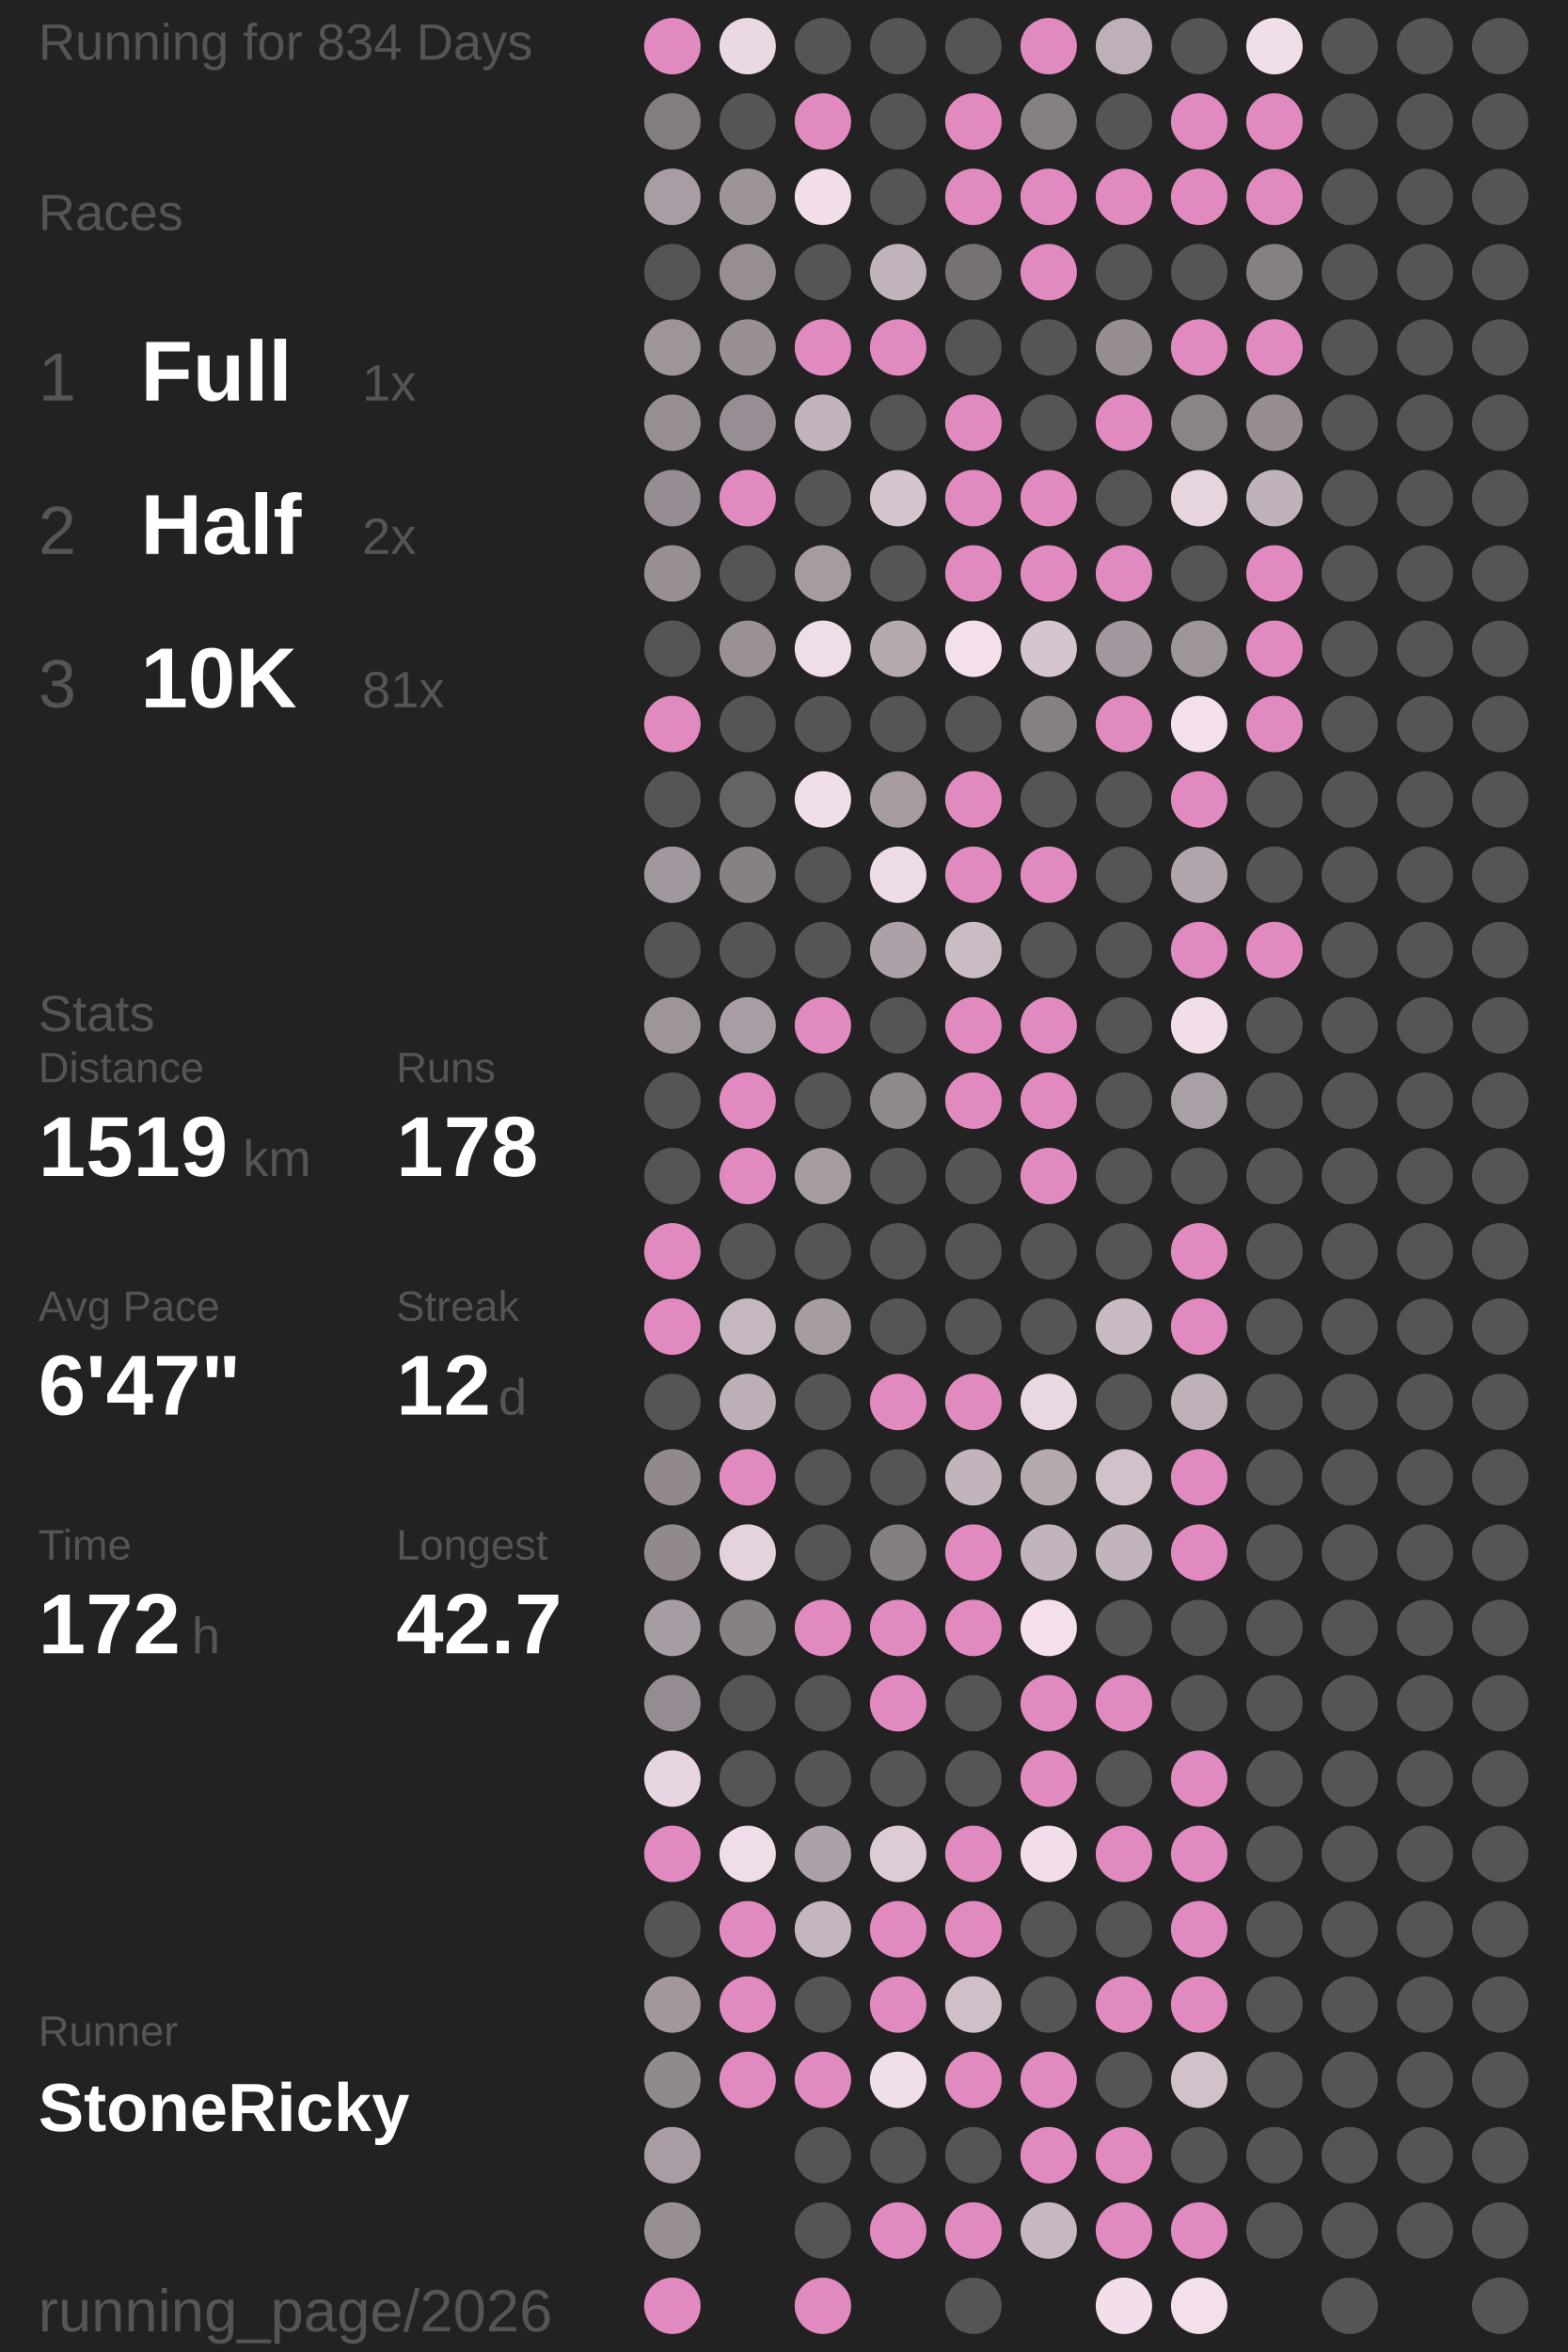
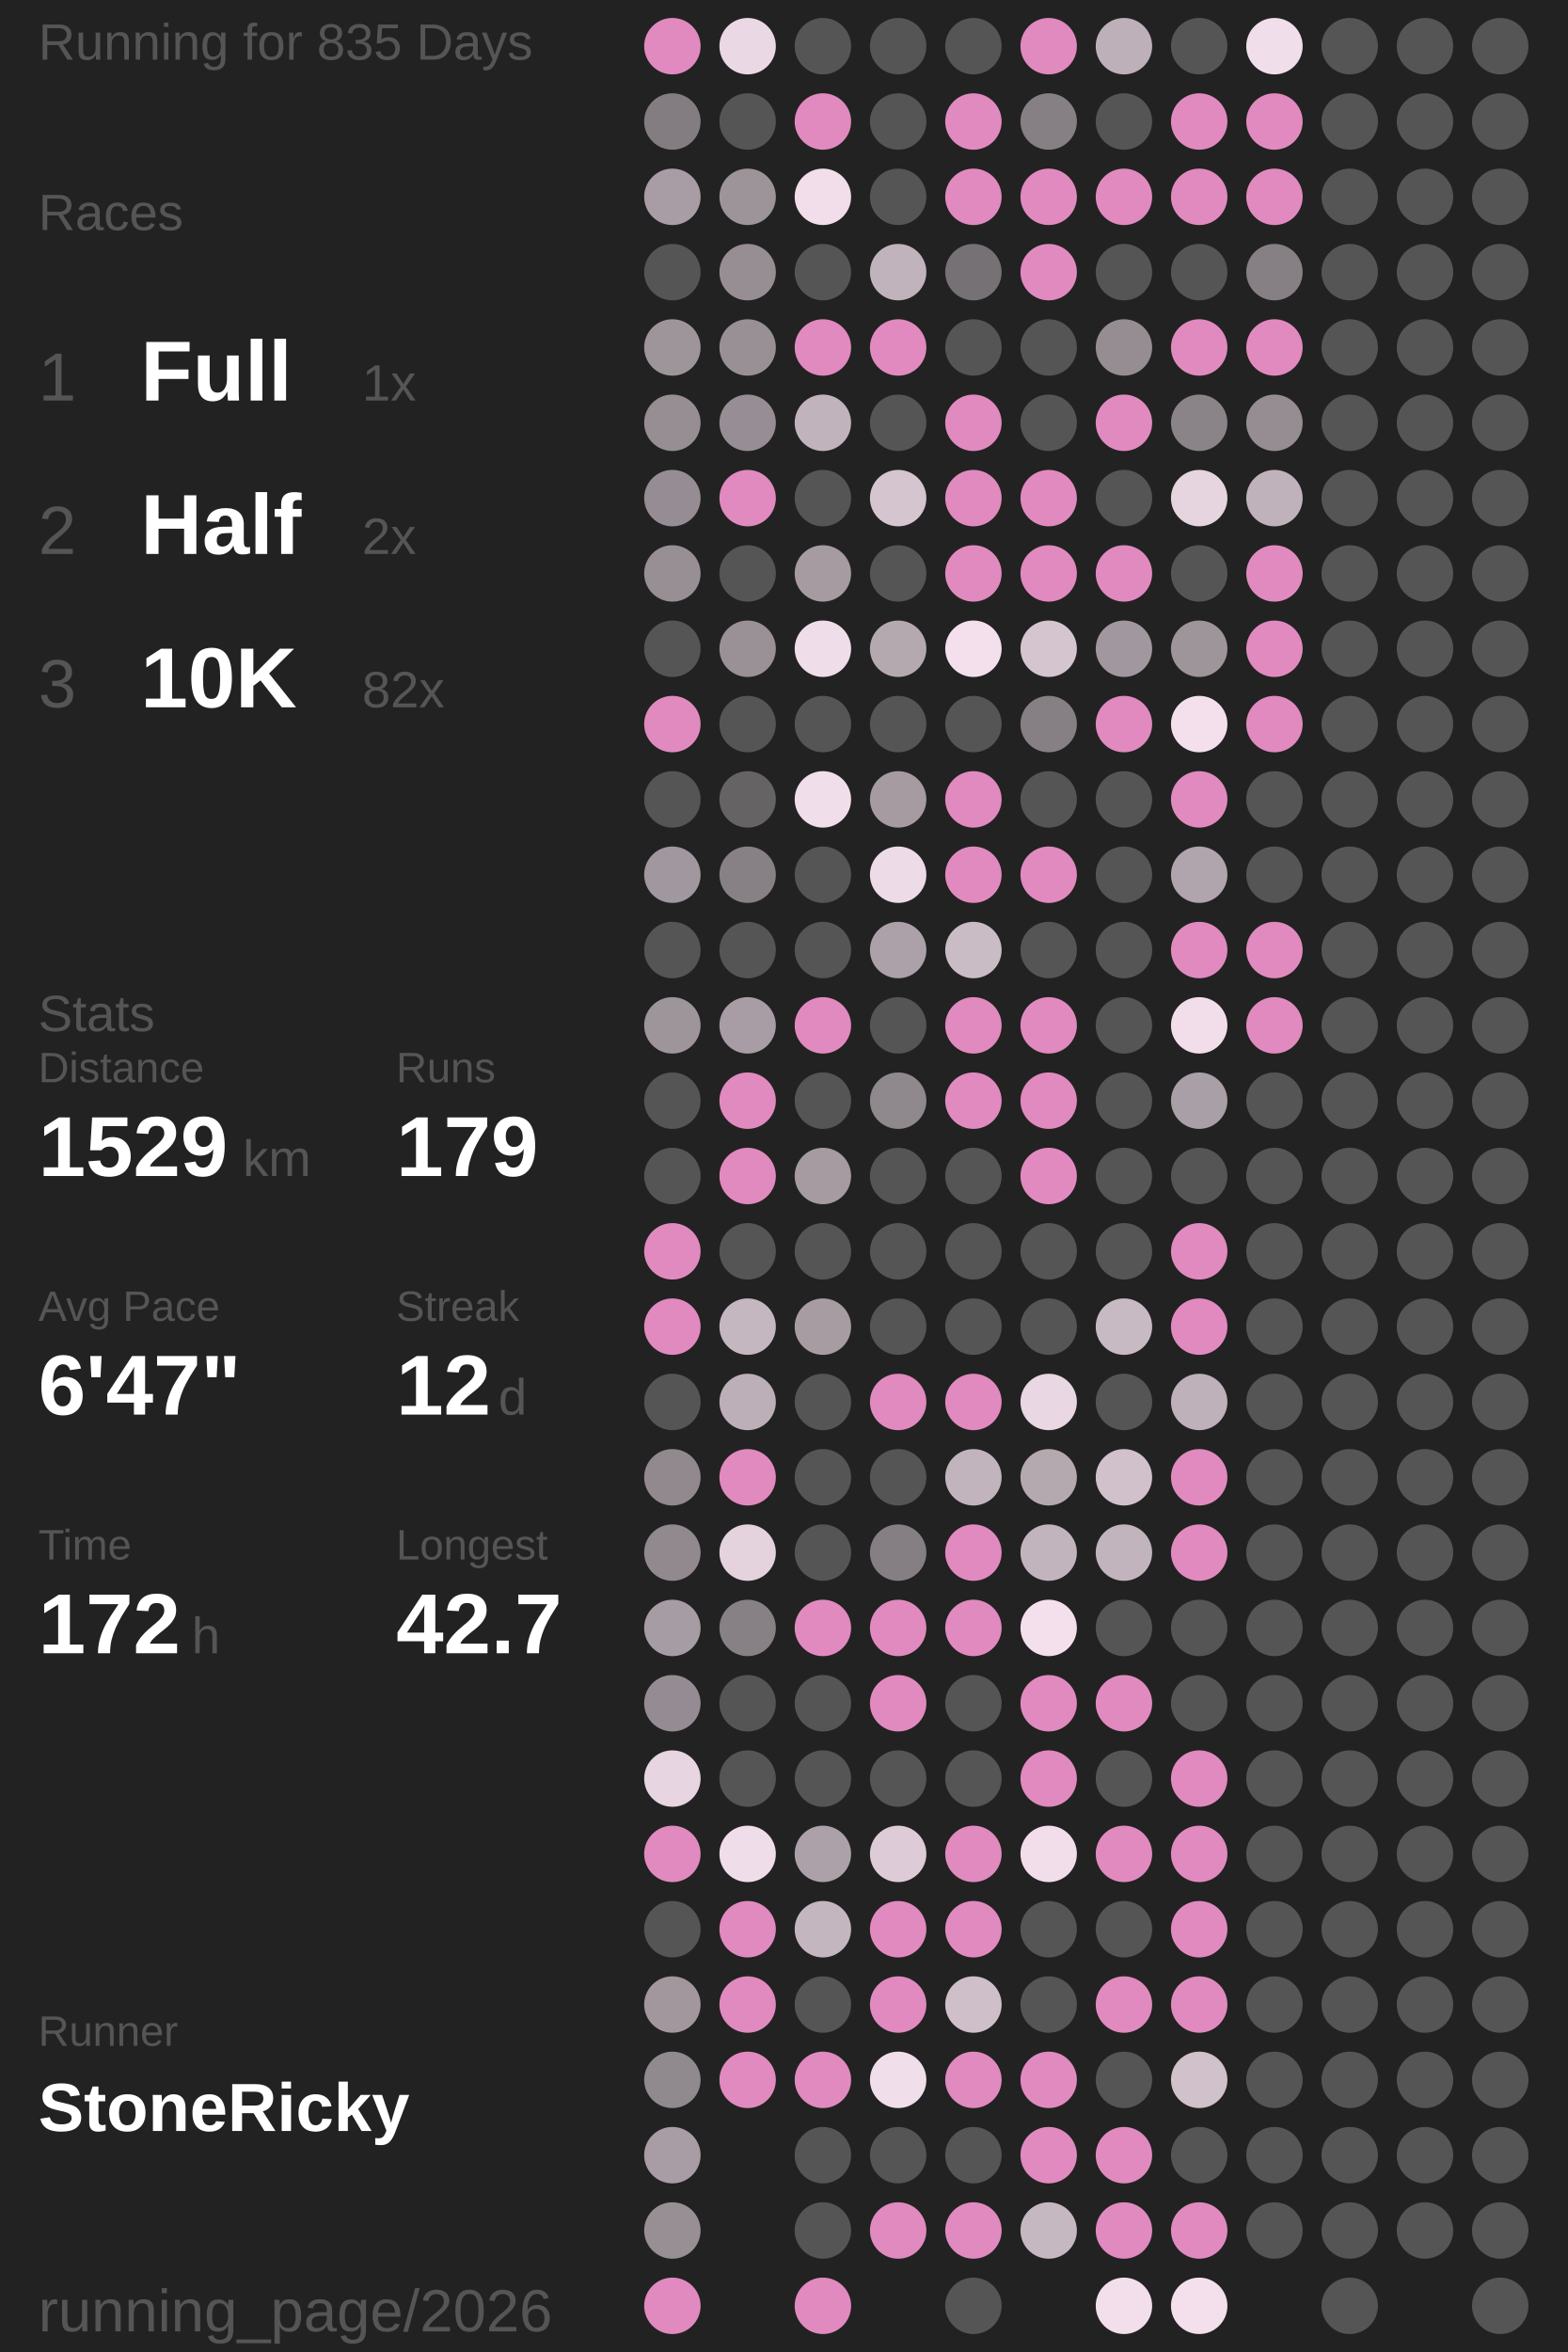
<svg xmlns="http://www.w3.org/2000/svg" baseProfile="full" height="300mm" version="1.1" viewBox="11,12,175,276" width="200mm">
  <defs />
  <rect fill="#222222" height="300" width="200" x="0" y="0" />
-   <text fill="#555555" style="font-size:6px; font-family:Arial;" x="11" y="19">Running for 834 Days</text>
+   <text fill="#555555" style="font-size:6px; font-family:Arial;" x="11" y="19">Running for 835 Days</text>
  <text fill="#555555" style="font-size:6px; font-family:Arial;" x="11" y="39">Races</text>
  <text fill="#555555" style="font-size:8px; font-family:Arial;" x="11" y="59">1</text>
  <text fill="#FFFFFF" style="font-size:10px; font-family:Arial; font-weight:bold;" x="23" y="59">Full</text>
  <text fill="#555555" style="font-size:6px; font-family:Arial;" x="49" y="59">1x</text>
  <text fill="#555555" style="font-size:8px; font-family:Arial;" x="11" y="77">2</text>
  <text fill="#FFFFFF" style="font-size:10px; font-family:Arial; font-weight:bold;" x="23" y="77">Half</text>
  <text fill="#555555" style="font-size:6px; font-family:Arial;" x="49" y="77">2x</text>
  <text fill="#555555" style="font-size:8px; font-family:Arial;" x="11" y="95">3</text>
  <text fill="#FFFFFF" style="font-size:10px; font-family:Arial; font-weight:bold;" x="23" y="95">10K</text>
-   <text fill="#555555" style="font-size:6px; font-family:Arial;" x="49" y="95">81x</text>
+   <text fill="#555555" style="font-size:6px; font-family:Arial;" x="49" y="95">82x</text>
  <text fill="#555555" style="font-size:6px; font-family:Arial;" x="11" y="133">Stats</text>
  <text fill="#555555" style="font-size:5px; font-family:Arial;" x="11" y="139">Distance</text>
-   <text fill="#FFFFFF" style="font-size:10px; font-family:Arial; font-weight:bold;" x="11" y="150">1519</text>
+   <text fill="#FFFFFF" style="font-size:10px; font-family:Arial; font-weight:bold;" x="11" y="150">1529</text>
  <text fill="#555555" style="font-size:6px; font-family:Arial;" x="35" y="150">km</text>
  <text fill="#555555" style="font-size:5px; font-family:Arial;" x="53" y="139">Runs</text>
-   <text fill="#FFFFFF" style="font-size:10px; font-family:Arial; font-weight:bold;" x="53" y="150">178</text>
+   <text fill="#FFFFFF" style="font-size:10px; font-family:Arial; font-weight:bold;" x="53" y="150">179</text>
  <text fill="#555555" style="font-size:5px; font-family:Arial;" x="11" y="167">Avg Pace</text>
  <text fill="#FFFFFF" style="font-size:10px; font-family:Arial; font-weight:bold;" x="11" y="178">6'47"</text>
  <text fill="#555555" style="font-size:5px; font-family:Arial;" x="53" y="167">Streak</text>
  <text fill="#FFFFFF" style="font-size:10px; font-family:Arial; font-weight:bold;" x="53" y="178">12</text>
  <text fill="#555555" style="font-size:6px; font-family:Arial;" x="65" y="178">d</text>
  <text fill="#555555" style="font-size:5px; font-family:Arial;" x="11" y="195">Time</text>
  <text fill="#FFFFFF" style="font-size:10px; font-family:Arial; font-weight:bold;" x="11" y="206">172</text>
  <text fill="#555555" style="font-size:6px; font-family:Arial;" x="29" y="206">h</text>
  <text fill="#555555" style="font-size:5px; font-family:Arial;" x="53" y="195">Longest</text>
  <text fill="#FFFFFF" style="font-size:10px; font-family:Arial; font-weight:bold;" x="53" y="206">42.7</text>
  <text fill="#555555" style="font-size:5px; font-family:Arial;" x="11" y="252.065">Runner</text>
  <text fill="#FFFFFF" style="font-size:8px; font-family:Arial; font-weight:bold;" x="11" y="262.065">StoneRicky</text>
  <text fill="#555555" style="font-size:7px; font-family:Arial;" x="11" y="285.581">running_page/2026</text>
  <circle cx="85.417" cy="17.419" fill="#E18ABF" r="3.312" />
  <circle cx="85.417" cy="26.258" fill="#837d81" r="3.312" />
  <circle cx="85.417" cy="35.097" fill="#a89da4" r="3.312" />
  <circle cx="85.417" cy="43.935" fill="#555555" r="3.312" />
  <circle cx="85.417" cy="52.774" fill="#9e959b" r="3.312" />
  <circle cx="85.417" cy="61.613" fill="#968e93" r="3.312" />
  <circle cx="85.417" cy="70.452" fill="#958d93" r="3.312" />
  <circle cx="85.417" cy="79.29" fill="#978f94" r="3.312" />
  <circle cx="85.417" cy="88.129" fill="#555555" r="3.312" />
  <circle cx="85.417" cy="96.968" fill="#E18ABF" r="3.312" />
  <circle cx="85.417" cy="105.806" fill="#555555" r="3.312" />
  <circle cx="85.417" cy="114.645" fill="#a1979e" r="3.312" />
  <circle cx="85.417" cy="123.484" fill="#555555" r="3.312" />
  <circle cx="85.417" cy="132.323" fill="#9e959b" r="3.312" />
  <circle cx="85.417" cy="141.161" fill="#555555" r="3.312" />
  <circle cx="85.417" cy="150" fill="#555555" r="3.312" />
  <circle cx="85.417" cy="158.839" fill="#E18ABF" r="3.312" />
  <circle cx="85.417" cy="167.677" fill="#E18ABF" r="3.312" />
  <circle cx="85.417" cy="176.516" fill="#555555" r="3.312" />
  <circle cx="85.417" cy="185.355" fill="#91898e" r="3.312" />
  <circle cx="85.417" cy="194.194" fill="#91898e" r="3.312" />
  <circle cx="85.417" cy="203.032" fill="#a69ca3" r="3.312" />
  <circle cx="85.417" cy="211.871" fill="#948c92" r="3.312" />
  <circle cx="85.417" cy="220.71" fill="#e7d5e1" r="3.312" />
  <circle cx="85.417" cy="229.548" fill="#E18ABF" r="3.312" />
  <circle cx="85.417" cy="238.387" fill="#555555" r="3.312" />
  <circle cx="85.417" cy="247.226" fill="#a1979d" r="3.312" />
  <circle cx="85.417" cy="256.065" fill="#90898e" r="3.312" />
  <circle cx="85.417" cy="264.903" fill="#a89da4" r="3.312" />
  <circle cx="85.417" cy="273.742" fill="#988f95" r="3.312" />
  <circle cx="85.417" cy="282.581" fill="#E18ABF" r="3.312" />
  <circle cx="94.25" cy="17.419" fill="#ebd8e5" r="3.312" />
  <circle cx="94.25" cy="26.258" fill="#555555" r="3.312" />
  <circle cx="94.25" cy="35.097" fill="#9d949a" r="3.312" />
  <circle cx="94.25" cy="43.935" fill="#978e94" r="3.312" />
  <circle cx="94.25" cy="52.774" fill="#999096" r="3.312" />
  <circle cx="94.25" cy="61.613" fill="#968e94" r="3.312" />
  <circle cx="94.25" cy="70.452" fill="#E18ABF" r="3.312" />
  <circle cx="94.25" cy="79.29" fill="#555555" r="3.312" />
  <circle cx="94.25" cy="88.129" fill="#9a9197" r="3.312" />
  <circle cx="94.25" cy="96.968" fill="#555555" r="3.312" />
  <circle cx="94.25" cy="105.806" fill="#656364" r="3.312" />
  <circle cx="94.25" cy="114.645" fill="#878085" r="3.312" />
  <circle cx="94.25" cy="123.484" fill="#555555" r="3.312" />
  <circle cx="94.25" cy="132.323" fill="#a89da4" r="3.312" />
  <circle cx="94.25" cy="141.161" fill="#E18ABF" r="3.312" />
  <circle cx="94.25" cy="150" fill="#E18ABF" r="3.312" />
  <circle cx="94.25" cy="158.839" fill="#555555" r="3.312" />
  <circle cx="94.25" cy="167.677" fill="#c5b7c0" r="3.312" />
  <circle cx="94.25" cy="176.516" fill="#bcafb8" r="3.312" />
  <circle cx="94.25" cy="185.355" fill="#E18ABF" r="3.312" />
  <circle cx="94.25" cy="194.194" fill="#e4d2dd" r="3.312" />
  <circle cx="94.25" cy="203.032" fill="#878085" r="3.312" />
  <circle cx="94.25" cy="211.871" fill="#555555" r="3.312" />
  <circle cx="94.25" cy="220.71" fill="#555555" r="3.312" />
  <circle cx="94.25" cy="229.548" fill="#f0ddea" r="3.312" />
  <circle cx="94.25" cy="238.387" fill="#E18ABF" r="3.312" />
  <circle cx="94.25" cy="247.226" fill="#E18ABF" r="3.312" />
  <circle cx="94.25" cy="256.065" fill="#E18ABF" r="3.312" />
  <circle cx="103.083" cy="17.419" fill="#555555" r="3.312" />
  <circle cx="103.083" cy="26.258" fill="#E18ABF" r="3.312" />
  <circle cx="103.083" cy="35.097" fill="#f1deea" r="3.312" />
  <circle cx="103.083" cy="43.935" fill="#555555" r="3.312" />
  <circle cx="103.083" cy="52.774" fill="#E18ABF" r="3.312" />
  <circle cx="103.083" cy="61.613" fill="#c1b3bc" r="3.312" />
  <circle cx="103.083" cy="70.452" fill="#555555" r="3.312" />
  <circle cx="103.083" cy="79.29" fill="#a59ba1" r="3.312" />
  <circle cx="103.083" cy="88.129" fill="#f0ddea" r="3.312" />
  <circle cx="103.083" cy="96.968" fill="#555555" r="3.312" />
  <circle cx="103.083" cy="105.806" fill="#f1deeb" r="3.312" />
  <circle cx="103.083" cy="114.645" fill="#555555" r="3.312" />
  <circle cx="103.083" cy="123.484" fill="#555555" r="3.312" />
  <circle cx="103.083" cy="132.323" fill="#E18ABF" r="3.312" />
  <circle cx="103.083" cy="141.161" fill="#555555" r="3.312" />
  <circle cx="103.083" cy="150" fill="#a59ba1" r="3.312" />
  <circle cx="103.083" cy="158.839" fill="#555555" r="3.312" />
  <circle cx="103.083" cy="167.677" fill="#a69ca2" r="3.312" />
  <circle cx="103.083" cy="176.516" fill="#555555" r="3.312" />
  <circle cx="103.083" cy="185.355" fill="#555555" r="3.312" />
  <circle cx="103.083" cy="194.194" fill="#555555" r="3.312" />
  <circle cx="103.083" cy="203.032" fill="#E18ABF" r="3.312" />
  <circle cx="103.083" cy="211.871" fill="#555555" r="3.312" />
  <circle cx="103.083" cy="220.71" fill="#555555" r="3.312" />
  <circle cx="103.083" cy="229.548" fill="#aca1a8" r="3.312" />
  <circle cx="103.083" cy="238.387" fill="#c4b6bf" r="3.312" />
  <circle cx="103.083" cy="247.226" fill="#555555" r="3.312" />
  <circle cx="103.083" cy="256.065" fill="#E18ABF" r="3.312" />
  <circle cx="103.083" cy="264.903" fill="#555555" r="3.312" />
  <circle cx="103.083" cy="273.742" fill="#555555" r="3.312" />
  <circle cx="103.083" cy="282.581" fill="#E18ABF" r="3.312" />
  <circle cx="111.917" cy="17.419" fill="#555555" r="3.312" />
  <circle cx="111.917" cy="26.258" fill="#555555" r="3.312" />
  <circle cx="111.917" cy="35.097" fill="#555555" r="3.312" />
  <circle cx="111.917" cy="43.935" fill="#c1b3bc" r="3.312" />
  <circle cx="111.917" cy="52.774" fill="#E18ABF" r="3.312" />
  <circle cx="111.917" cy="61.613" fill="#555555" r="3.312" />
  <circle cx="111.917" cy="70.452" fill="#d5c5cf" r="3.312" />
  <circle cx="111.917" cy="79.29" fill="#555555" r="3.312" />
  <circle cx="111.917" cy="88.129" fill="#b5a9b0" r="3.312" />
  <circle cx="111.917" cy="96.968" fill="#555555" r="3.312" />
  <circle cx="111.917" cy="105.806" fill="#a59ba1" r="3.312" />
  <circle cx="111.917" cy="114.645" fill="#eedbe8" r="3.312" />
  <circle cx="111.917" cy="123.484" fill="#aca1a8" r="3.312" />
  <circle cx="111.917" cy="132.323" fill="#555555" r="3.312" />
  <circle cx="111.917" cy="141.161" fill="#8f888d" r="3.312" />
  <circle cx="111.917" cy="150" fill="#555555" r="3.312" />
  <circle cx="111.917" cy="158.839" fill="#555555" r="3.312" />
  <circle cx="111.917" cy="167.677" fill="#555555" r="3.312" />
  <circle cx="111.917" cy="176.516" fill="#E18ABF" r="3.312" />
  <circle cx="111.917" cy="185.355" fill="#555555" r="3.312" />
  <circle cx="111.917" cy="194.194" fill="#857f83" r="3.312" />
  <circle cx="111.917" cy="203.032" fill="#E18ABF" r="3.312" />
  <circle cx="111.917" cy="211.871" fill="#E18ABF" r="3.312" />
  <circle cx="111.917" cy="220.71" fill="#555555" r="3.312" />
  <circle cx="111.917" cy="229.548" fill="#ddccd7" r="3.312" />
  <circle cx="111.917" cy="238.387" fill="#E18ABF" r="3.312" />
  <circle cx="111.917" cy="247.226" fill="#E18ABF" r="3.312" />
  <circle cx="111.917" cy="256.065" fill="#f1deeb" r="3.312" />
  <circle cx="111.917" cy="264.903" fill="#555555" r="3.312" />
  <circle cx="111.917" cy="273.742" fill="#E18ABF" r="3.312" />
  <circle cx="120.75" cy="17.419" fill="#555555" r="3.312" />
  <circle cx="120.75" cy="26.258" fill="#E18ABF" r="3.312" />
  <circle cx="120.75" cy="35.097" fill="#E18ABF" r="3.312" />
  <circle cx="120.75" cy="43.935" fill="#767174" r="3.312" />
  <circle cx="120.75" cy="52.774" fill="#555555" r="3.312" />
  <circle cx="120.75" cy="61.613" fill="#E18ABF" r="3.312" />
  <circle cx="120.75" cy="70.452" fill="#E18ABF" r="3.312" />
  <circle cx="120.75" cy="79.29" fill="#E18ABF" r="3.312" />
  <circle cx="120.75" cy="88.129" fill="#f4e0ed" r="3.312" />
  <circle cx="120.75" cy="96.968" fill="#555555" r="3.312" />
  <circle cx="120.75" cy="105.806" fill="#E18ABF" r="3.312" />
  <circle cx="120.75" cy="114.645" fill="#E18ABF" r="3.312" />
  <circle cx="120.75" cy="123.484" fill="#cabcc5" r="3.312" />
  <circle cx="120.75" cy="132.323" fill="#E18ABF" r="3.312" />
  <circle cx="120.75" cy="141.161" fill="#E18ABF" r="3.312" />
  <circle cx="120.75" cy="150" fill="#555555" r="3.312" />
  <circle cx="120.75" cy="158.839" fill="#555555" r="3.312" />
  <circle cx="120.75" cy="167.677" fill="#555555" r="3.312" />
  <circle cx="120.75" cy="176.516" fill="#E18ABF" r="3.312" />
  <circle cx="120.75" cy="185.355" fill="#c2b4bd" r="3.312" />
  <circle cx="120.75" cy="194.194" fill="#E18ABF" r="3.312" />
  <circle cx="120.75" cy="203.032" fill="#E18ABF" r="3.312" />
  <circle cx="120.75" cy="211.871" fill="#555555" r="3.312" />
  <circle cx="120.75" cy="220.71" fill="#555555" r="3.312" />
  <circle cx="120.75" cy="229.548" fill="#E18ABF" r="3.312" />
  <circle cx="120.75" cy="238.387" fill="#E18ABF" r="3.312" />
  <circle cx="120.75" cy="247.226" fill="#cfbfc9" r="3.312" />
  <circle cx="120.75" cy="256.065" fill="#E18ABF" r="3.312" />
  <circle cx="120.75" cy="264.903" fill="#555555" r="3.312" />
  <circle cx="120.75" cy="273.742" fill="#E18ABF" r="3.312" />
  <circle cx="120.75" cy="282.581" fill="#555555" r="3.312" />
  <circle cx="129.583" cy="17.419" fill="#E18ABF" r="3.312" />
  <circle cx="129.583" cy="26.258" fill="#868084" r="3.312" />
  <circle cx="129.583" cy="35.097" fill="#E18ABF" r="3.312" />
  <circle cx="129.583" cy="43.935" fill="#E18ABF" r="3.312" />
  <circle cx="129.583" cy="52.774" fill="#555555" r="3.312" />
  <circle cx="129.583" cy="61.613" fill="#555555" r="3.312" />
  <circle cx="129.583" cy="70.452" fill="#E18ABF" r="3.312" />
  <circle cx="129.583" cy="79.29" fill="#E18ABF" r="3.312" />
  <circle cx="129.583" cy="88.129" fill="#d5c5cf" r="3.312" />
  <circle cx="129.583" cy="96.968" fill="#868084" r="3.312" />
  <circle cx="129.583" cy="105.806" fill="#555555" r="3.312" />
  <circle cx="129.583" cy="114.645" fill="#E18ABF" r="3.312" />
  <circle cx="129.583" cy="123.484" fill="#555555" r="3.312" />
  <circle cx="129.583" cy="132.323" fill="#E18ABF" r="3.312" />
  <circle cx="129.583" cy="141.161" fill="#E18ABF" r="3.312" />
  <circle cx="129.583" cy="150" fill="#E18ABF" r="3.312" />
  <circle cx="129.583" cy="158.839" fill="#555555" r="3.312" />
  <circle cx="129.583" cy="167.677" fill="#555555" r="3.312" />
  <circle cx="129.583" cy="176.516" fill="#e9d7e3" r="3.312" />
  <circle cx="129.583" cy="185.355" fill="#b5a9b0" r="3.312" />
  <circle cx="129.583" cy="194.194" fill="#c1b4bd" r="3.312" />
  <circle cx="129.583" cy="203.032" fill="#f4e0ed" r="3.312" />
  <circle cx="129.583" cy="211.871" fill="#E18ABF" r="3.312" />
  <circle cx="129.583" cy="220.71" fill="#E18ABF" r="3.312" />
  <circle cx="129.583" cy="229.548" fill="#f2deeb" r="3.312" />
  <circle cx="129.583" cy="238.387" fill="#555555" r="3.312" />
  <circle cx="129.583" cy="247.226" fill="#555555" r="3.312" />
  <circle cx="129.583" cy="256.065" fill="#E18ABF" r="3.312" />
  <circle cx="129.583" cy="264.903" fill="#E18ABF" r="3.312" />
  <circle cx="129.583" cy="273.742" fill="#c6b8c1" r="3.312" />
  <circle cx="138.417" cy="17.419" fill="#bdb0b9" r="3.312" />
  <circle cx="138.417" cy="26.258" fill="#555555" r="3.312" />
  <circle cx="138.417" cy="35.097" fill="#E18ABF" r="3.312" />
  <circle cx="138.417" cy="43.935" fill="#555555" r="3.312" />
  <circle cx="138.417" cy="52.774" fill="#958d92" r="3.312" />
  <circle cx="138.417" cy="61.613" fill="#E18ABF" r="3.312" />
  <circle cx="138.417" cy="70.452" fill="#555555" r="3.312" />
  <circle cx="138.417" cy="79.29" fill="#E18ABF" r="3.312" />
  <circle cx="138.417" cy="88.129" fill="#a1979e" r="3.312" />
  <circle cx="138.417" cy="96.968" fill="#E18ABF" r="3.312" />
  <circle cx="138.417" cy="105.806" fill="#555555" r="3.312" />
  <circle cx="138.417" cy="114.645" fill="#555555" r="3.312" />
  <circle cx="138.417" cy="123.484" fill="#555555" r="3.312" />
  <circle cx="138.417" cy="132.323" fill="#555555" r="3.312" />
  <circle cx="138.417" cy="141.161" fill="#555555" r="3.312" />
  <circle cx="138.417" cy="150" fill="#555555" r="3.312" />
  <circle cx="138.417" cy="158.839" fill="#555555" r="3.312" />
  <circle cx="138.417" cy="167.677" fill="#c8bac3" r="3.312" />
  <circle cx="138.417" cy="176.516" fill="#555555" r="3.312" />
  <circle cx="138.417" cy="185.355" fill="#d1c1cb" r="3.312" />
  <circle cx="138.417" cy="194.194" fill="#c2b4bd" r="3.312" />
  <circle cx="138.417" cy="203.032" fill="#555555" r="3.312" />
  <circle cx="138.417" cy="211.871" fill="#E18ABF" r="3.312" />
  <circle cx="138.417" cy="220.71" fill="#555555" r="3.312" />
  <circle cx="138.417" cy="229.548" fill="#E18ABF" r="3.312" />
  <circle cx="138.417" cy="238.387" fill="#555555" r="3.312" />
  <circle cx="138.417" cy="247.226" fill="#E18ABF" r="3.312" />
  <circle cx="138.417" cy="256.065" fill="#555555" r="3.312" />
  <circle cx="138.417" cy="264.903" fill="#E18ABF" r="3.312" />
  <circle cx="138.417" cy="273.742" fill="#E18ABF" r="3.312" />
  <circle cx="138.417" cy="282.581" fill="#f3dfec" r="3.312" />
  <circle cx="147.25" cy="17.419" fill="#555555" r="3.312" />
  <circle cx="147.25" cy="26.258" fill="#E18ABF" r="3.312" />
  <circle cx="147.25" cy="35.097" fill="#E18ABF" r="3.312" />
  <circle cx="147.25" cy="43.935" fill="#555555" r="3.312" />
  <circle cx="147.25" cy="52.774" fill="#E18ABF" r="3.312" />
  <circle cx="147.25" cy="61.613" fill="#8a8388" r="3.312" />
  <circle cx="147.25" cy="70.452" fill="#e6d4df" r="3.312" />
  <circle cx="147.25" cy="79.29" fill="#555555" r="3.312" />
  <circle cx="147.25" cy="88.129" fill="#9e959b" r="3.312" />
  <circle cx="147.25" cy="96.968" fill="#f4e0ed" r="3.312" />
  <circle cx="147.25" cy="105.806" fill="#E18ABF" r="3.312" />
  <circle cx="147.25" cy="114.645" fill="#b0a5ac" r="3.312" />
  <circle cx="147.25" cy="123.484" fill="#E18ABF" r="3.312" />
  <circle cx="147.25" cy="132.323" fill="#f2deeb" r="3.312" />
  <circle cx="147.25" cy="141.161" fill="#a99fa6" r="3.312" />
  <circle cx="147.25" cy="150" fill="#555555" r="3.312" />
  <circle cx="147.25" cy="158.839" fill="#E18ABF" r="3.312" />
  <circle cx="147.25" cy="167.677" fill="#E18ABF" r="3.312" />
  <circle cx="147.25" cy="176.516" fill="#beb1ba" r="3.312" />
  <circle cx="147.25" cy="185.355" fill="#E18ABF" r="3.312" />
  <circle cx="147.25" cy="194.194" fill="#E18ABF" r="3.312" />
  <circle cx="147.25" cy="203.032" fill="#555555" r="3.312" />
  <circle cx="147.25" cy="211.871" fill="#555555" r="3.312" />
  <circle cx="147.25" cy="220.71" fill="#E18ABF" r="3.312" />
  <circle cx="147.25" cy="229.548" fill="#E18ABF" r="3.312" />
  <circle cx="147.25" cy="238.387" fill="#E18ABF" r="3.312" />
  <circle cx="147.25" cy="247.226" fill="#E18ABF" r="3.312" />
  <circle cx="147.25" cy="256.065" fill="#d1c1cb" r="3.312" />
  <circle cx="147.25" cy="264.903" fill="#555555" r="3.312" />
  <circle cx="147.25" cy="273.742" fill="#E18ABF" r="3.312" />
  <circle cx="147.25" cy="282.581" fill="#f4e0ed" r="3.312" />
  <circle cx="156.083" cy="17.419" fill="#f1deeb" r="3.312" />
  <circle cx="156.083" cy="26.258" fill="#E18ABF" r="3.312" />
  <circle cx="156.083" cy="35.097" fill="#E18ABF" r="3.312" />
  <circle cx="156.083" cy="43.935" fill="#868084" r="3.312" />
  <circle cx="156.083" cy="52.774" fill="#E18ABF" r="3.312" />
  <circle cx="156.083" cy="61.613" fill="#958d92" r="3.312" />
  <circle cx="156.083" cy="70.452" fill="#c0b2bb" r="3.312" />
  <circle cx="156.083" cy="79.29" fill="#E18ABF" r="3.312" />
  <circle cx="156.083" cy="88.129" fill="#E18ABF" r="3.312" />
  <circle cx="156.083" cy="96.968" fill="#E18ABF" r="3.312" />
  <circle cx="156.083" cy="105.806" fill="#555555" r="3.312" />
  <circle cx="156.083" cy="114.645" fill="#555555" r="3.312" />
  <circle cx="156.083" cy="123.484" fill="#E18ABF" r="3.312" />
-   <circle cx="156.083" cy="132.323" fill="#555555" r="3.312" />
+   <circle cx="156.083" cy="132.323" fill="#E18ABF" r="3.312" />
  <circle cx="156.083" cy="141.161" fill="#555555" r="3.312" />
  <circle cx="156.083" cy="150" fill="#555555" r="3.312" />
  <circle cx="156.083" cy="158.839" fill="#555555" r="3.312" />
  <circle cx="156.083" cy="167.677" fill="#555555" r="3.312" />
  <circle cx="156.083" cy="176.516" fill="#555555" r="3.312" />
  <circle cx="156.083" cy="185.355" fill="#555555" r="3.312" />
  <circle cx="156.083" cy="194.194" fill="#555555" r="3.312" />
  <circle cx="156.083" cy="203.032" fill="#555555" r="3.312" />
  <circle cx="156.083" cy="211.871" fill="#555555" r="3.312" />
  <circle cx="156.083" cy="220.71" fill="#555555" r="3.312" />
  <circle cx="156.083" cy="229.548" fill="#555555" r="3.312" />
  <circle cx="156.083" cy="238.387" fill="#555555" r="3.312" />
  <circle cx="156.083" cy="247.226" fill="#555555" r="3.312" />
  <circle cx="156.083" cy="256.065" fill="#555555" r="3.312" />
  <circle cx="156.083" cy="264.903" fill="#555555" r="3.312" />
  <circle cx="156.083" cy="273.742" fill="#555555" r="3.312" />
  <circle cx="164.917" cy="17.419" fill="#555555" r="3.312" />
  <circle cx="164.917" cy="26.258" fill="#555555" r="3.312" />
  <circle cx="164.917" cy="35.097" fill="#555555" r="3.312" />
  <circle cx="164.917" cy="43.935" fill="#555555" r="3.312" />
  <circle cx="164.917" cy="52.774" fill="#555555" r="3.312" />
  <circle cx="164.917" cy="61.613" fill="#555555" r="3.312" />
  <circle cx="164.917" cy="70.452" fill="#555555" r="3.312" />
  <circle cx="164.917" cy="79.29" fill="#555555" r="3.312" />
  <circle cx="164.917" cy="88.129" fill="#555555" r="3.312" />
  <circle cx="164.917" cy="96.968" fill="#555555" r="3.312" />
  <circle cx="164.917" cy="105.806" fill="#555555" r="3.312" />
  <circle cx="164.917" cy="114.645" fill="#555555" r="3.312" />
  <circle cx="164.917" cy="123.484" fill="#555555" r="3.312" />
  <circle cx="164.917" cy="132.323" fill="#555555" r="3.312" />
  <circle cx="164.917" cy="141.161" fill="#555555" r="3.312" />
  <circle cx="164.917" cy="150" fill="#555555" r="3.312" />
  <circle cx="164.917" cy="158.839" fill="#555555" r="3.312" />
  <circle cx="164.917" cy="167.677" fill="#555555" r="3.312" />
  <circle cx="164.917" cy="176.516" fill="#555555" r="3.312" />
  <circle cx="164.917" cy="185.355" fill="#555555" r="3.312" />
  <circle cx="164.917" cy="194.194" fill="#555555" r="3.312" />
  <circle cx="164.917" cy="203.032" fill="#555555" r="3.312" />
  <circle cx="164.917" cy="211.871" fill="#555555" r="3.312" />
  <circle cx="164.917" cy="220.71" fill="#555555" r="3.312" />
  <circle cx="164.917" cy="229.548" fill="#555555" r="3.312" />
  <circle cx="164.917" cy="238.387" fill="#555555" r="3.312" />
  <circle cx="164.917" cy="247.226" fill="#555555" r="3.312" />
  <circle cx="164.917" cy="256.065" fill="#555555" r="3.312" />
  <circle cx="164.917" cy="264.903" fill="#555555" r="3.312" />
  <circle cx="164.917" cy="273.742" fill="#555555" r="3.312" />
  <circle cx="164.917" cy="282.581" fill="#555555" r="3.312" />
  <circle cx="173.75" cy="17.419" fill="#555555" r="3.312" />
  <circle cx="173.75" cy="26.258" fill="#555555" r="3.312" />
  <circle cx="173.75" cy="35.097" fill="#555555" r="3.312" />
  <circle cx="173.75" cy="43.935" fill="#555555" r="3.312" />
  <circle cx="173.75" cy="52.774" fill="#555555" r="3.312" />
  <circle cx="173.75" cy="61.613" fill="#555555" r="3.312" />
  <circle cx="173.75" cy="70.452" fill="#555555" r="3.312" />
  <circle cx="173.75" cy="79.29" fill="#555555" r="3.312" />
  <circle cx="173.75" cy="88.129" fill="#555555" r="3.312" />
  <circle cx="173.75" cy="96.968" fill="#555555" r="3.312" />
  <circle cx="173.75" cy="105.806" fill="#555555" r="3.312" />
  <circle cx="173.75" cy="114.645" fill="#555555" r="3.312" />
  <circle cx="173.75" cy="123.484" fill="#555555" r="3.312" />
  <circle cx="173.75" cy="132.323" fill="#555555" r="3.312" />
  <circle cx="173.75" cy="141.161" fill="#555555" r="3.312" />
  <circle cx="173.75" cy="150" fill="#555555" r="3.312" />
  <circle cx="173.75" cy="158.839" fill="#555555" r="3.312" />
  <circle cx="173.75" cy="167.677" fill="#555555" r="3.312" />
  <circle cx="173.75" cy="176.516" fill="#555555" r="3.312" />
  <circle cx="173.75" cy="185.355" fill="#555555" r="3.312" />
  <circle cx="173.75" cy="194.194" fill="#555555" r="3.312" />
  <circle cx="173.75" cy="203.032" fill="#555555" r="3.312" />
  <circle cx="173.75" cy="211.871" fill="#555555" r="3.312" />
  <circle cx="173.75" cy="220.71" fill="#555555" r="3.312" />
  <circle cx="173.75" cy="229.548" fill="#555555" r="3.312" />
  <circle cx="173.75" cy="238.387" fill="#555555" r="3.312" />
  <circle cx="173.75" cy="247.226" fill="#555555" r="3.312" />
  <circle cx="173.75" cy="256.065" fill="#555555" r="3.312" />
  <circle cx="173.75" cy="264.903" fill="#555555" r="3.312" />
  <circle cx="173.75" cy="273.742" fill="#555555" r="3.312" />
  <circle cx="182.583" cy="17.419" fill="#555555" r="3.312" />
  <circle cx="182.583" cy="26.258" fill="#555555" r="3.312" />
  <circle cx="182.583" cy="35.097" fill="#555555" r="3.312" />
  <circle cx="182.583" cy="43.935" fill="#555555" r="3.312" />
  <circle cx="182.583" cy="52.774" fill="#555555" r="3.312" />
  <circle cx="182.583" cy="61.613" fill="#555555" r="3.312" />
  <circle cx="182.583" cy="70.452" fill="#555555" r="3.312" />
  <circle cx="182.583" cy="79.29" fill="#555555" r="3.312" />
  <circle cx="182.583" cy="88.129" fill="#555555" r="3.312" />
  <circle cx="182.583" cy="96.968" fill="#555555" r="3.312" />
  <circle cx="182.583" cy="105.806" fill="#555555" r="3.312" />
  <circle cx="182.583" cy="114.645" fill="#555555" r="3.312" />
  <circle cx="182.583" cy="123.484" fill="#555555" r="3.312" />
  <circle cx="182.583" cy="132.323" fill="#555555" r="3.312" />
  <circle cx="182.583" cy="141.161" fill="#555555" r="3.312" />
  <circle cx="182.583" cy="150" fill="#555555" r="3.312" />
  <circle cx="182.583" cy="158.839" fill="#555555" r="3.312" />
  <circle cx="182.583" cy="167.677" fill="#555555" r="3.312" />
  <circle cx="182.583" cy="176.516" fill="#555555" r="3.312" />
  <circle cx="182.583" cy="185.355" fill="#555555" r="3.312" />
  <circle cx="182.583" cy="194.194" fill="#555555" r="3.312" />
  <circle cx="182.583" cy="203.032" fill="#555555" r="3.312" />
  <circle cx="182.583" cy="211.871" fill="#555555" r="3.312" />
  <circle cx="182.583" cy="220.71" fill="#555555" r="3.312" />
  <circle cx="182.583" cy="229.548" fill="#555555" r="3.312" />
  <circle cx="182.583" cy="238.387" fill="#555555" r="3.312" />
  <circle cx="182.583" cy="247.226" fill="#555555" r="3.312" />
  <circle cx="182.583" cy="256.065" fill="#555555" r="3.312" />
  <circle cx="182.583" cy="264.903" fill="#555555" r="3.312" />
  <circle cx="182.583" cy="273.742" fill="#555555" r="3.312" />
  <circle cx="182.583" cy="282.581" fill="#555555" r="3.312" />
</svg>
